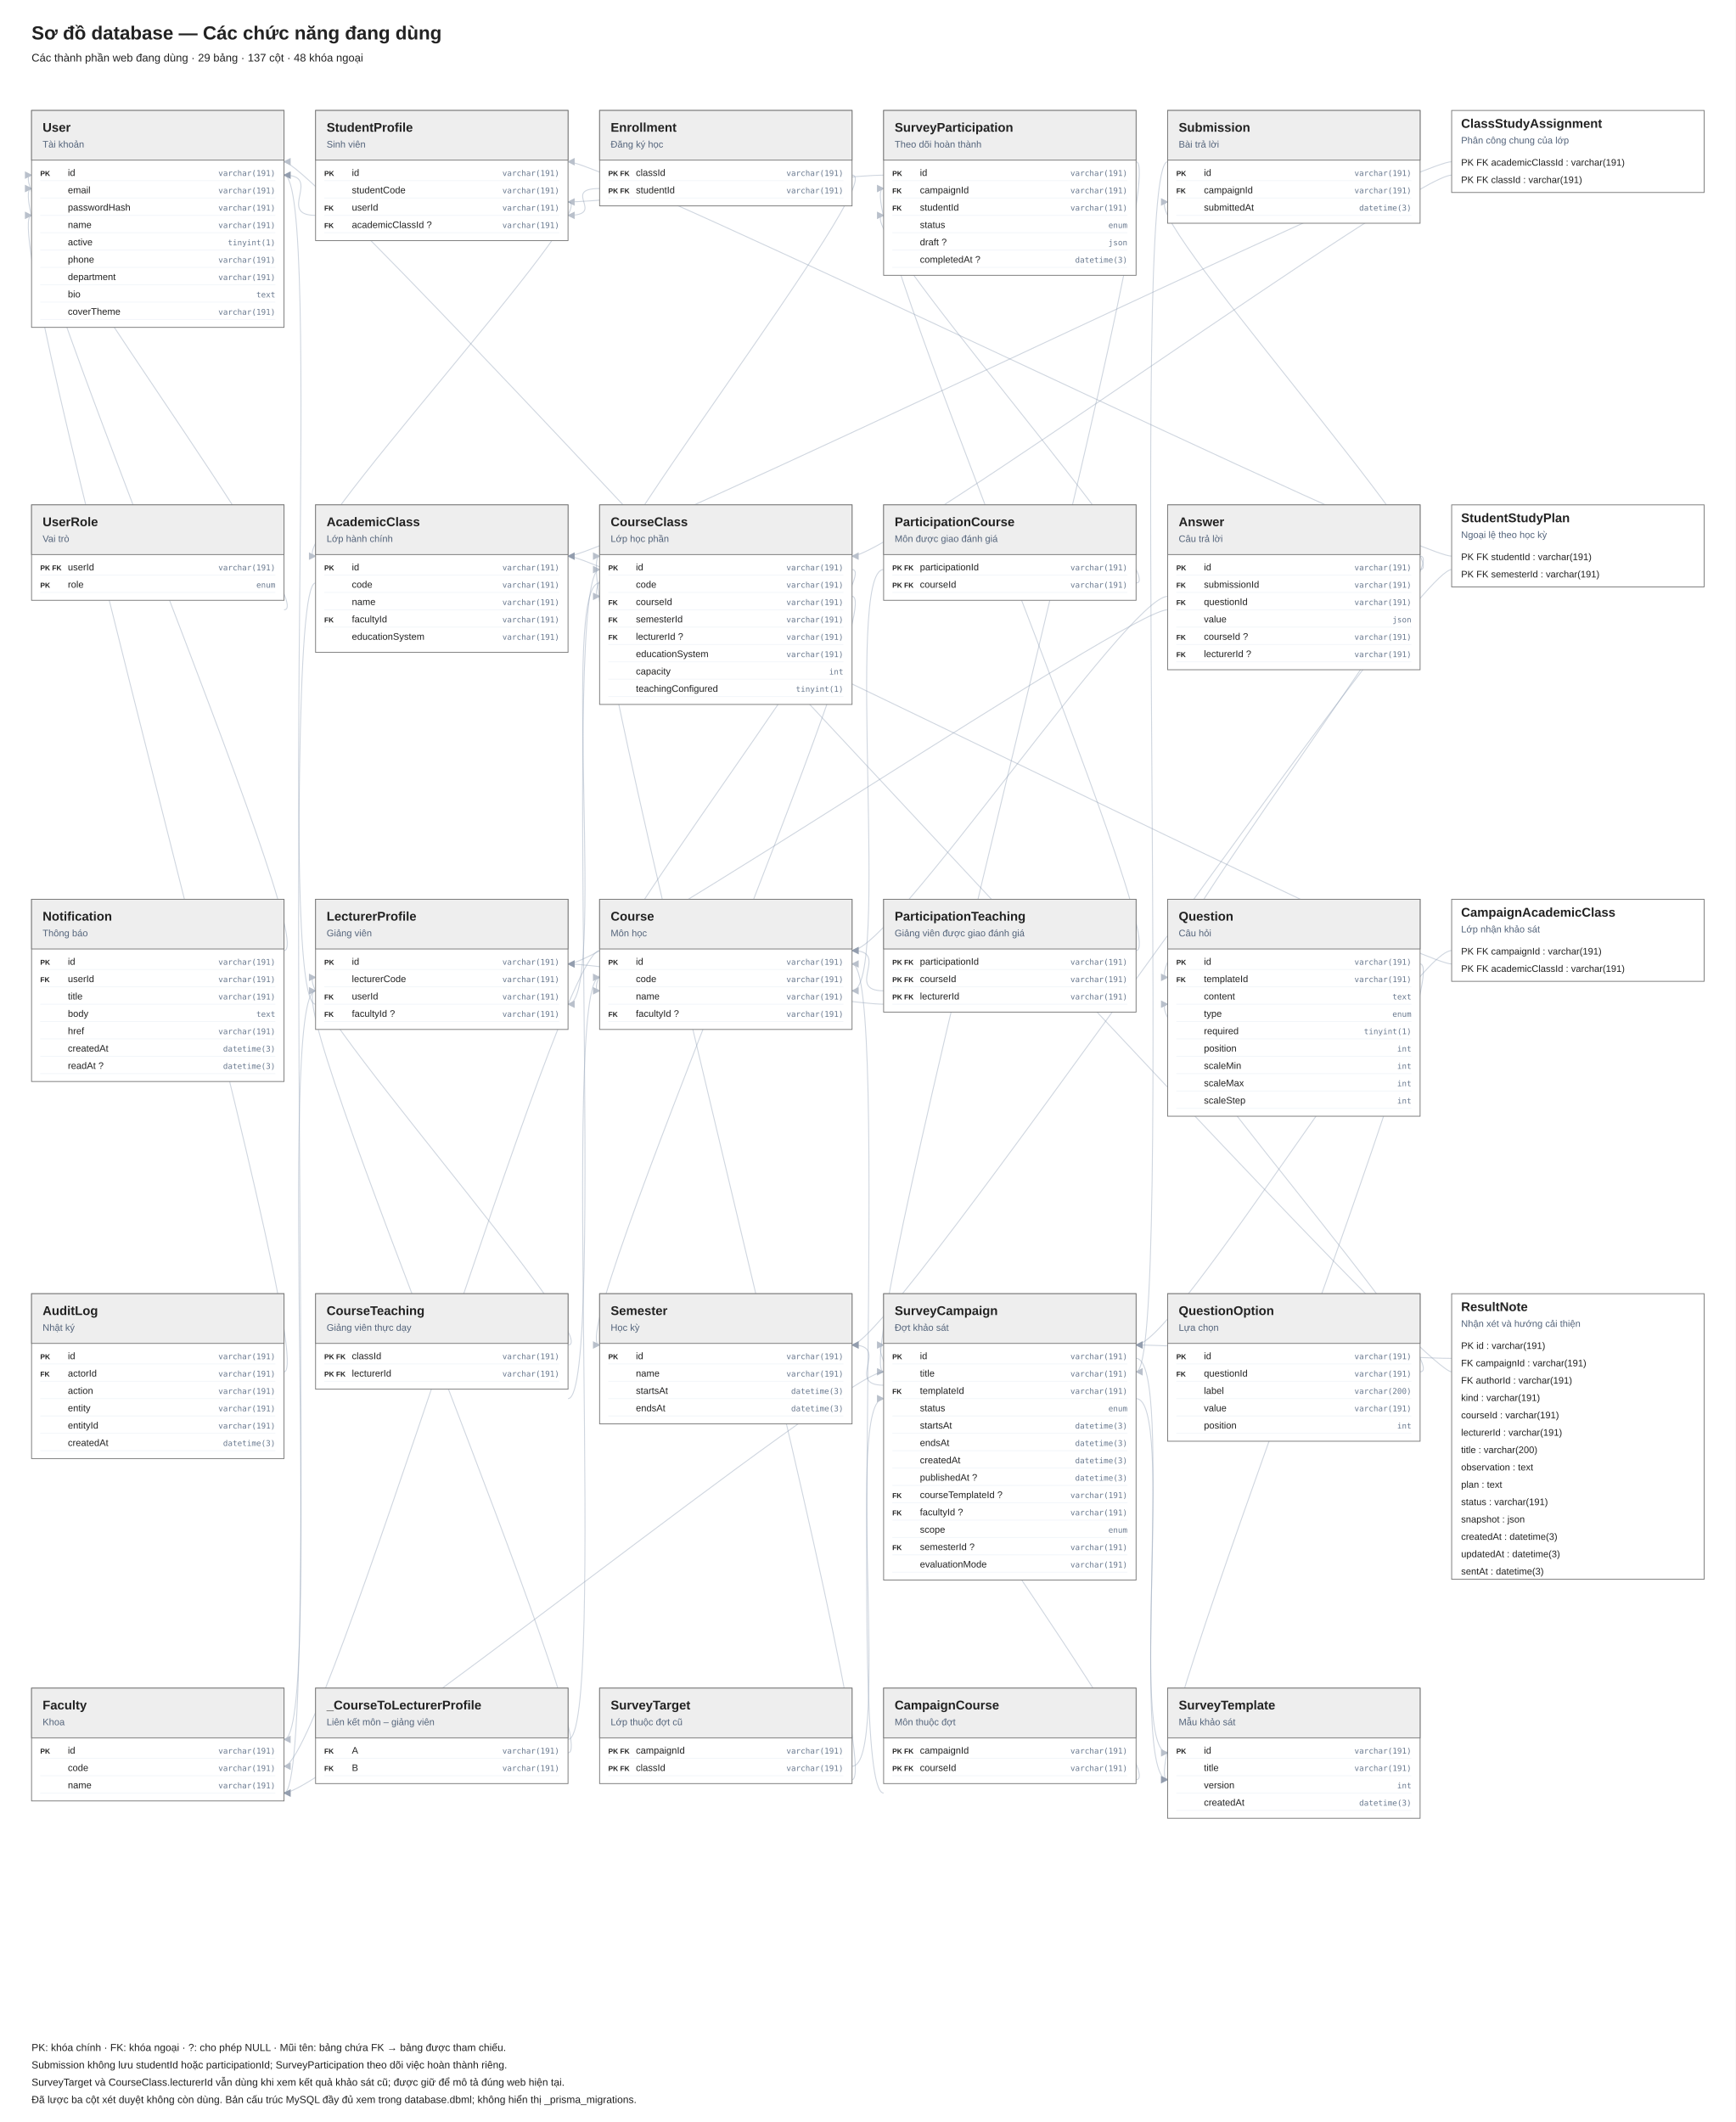
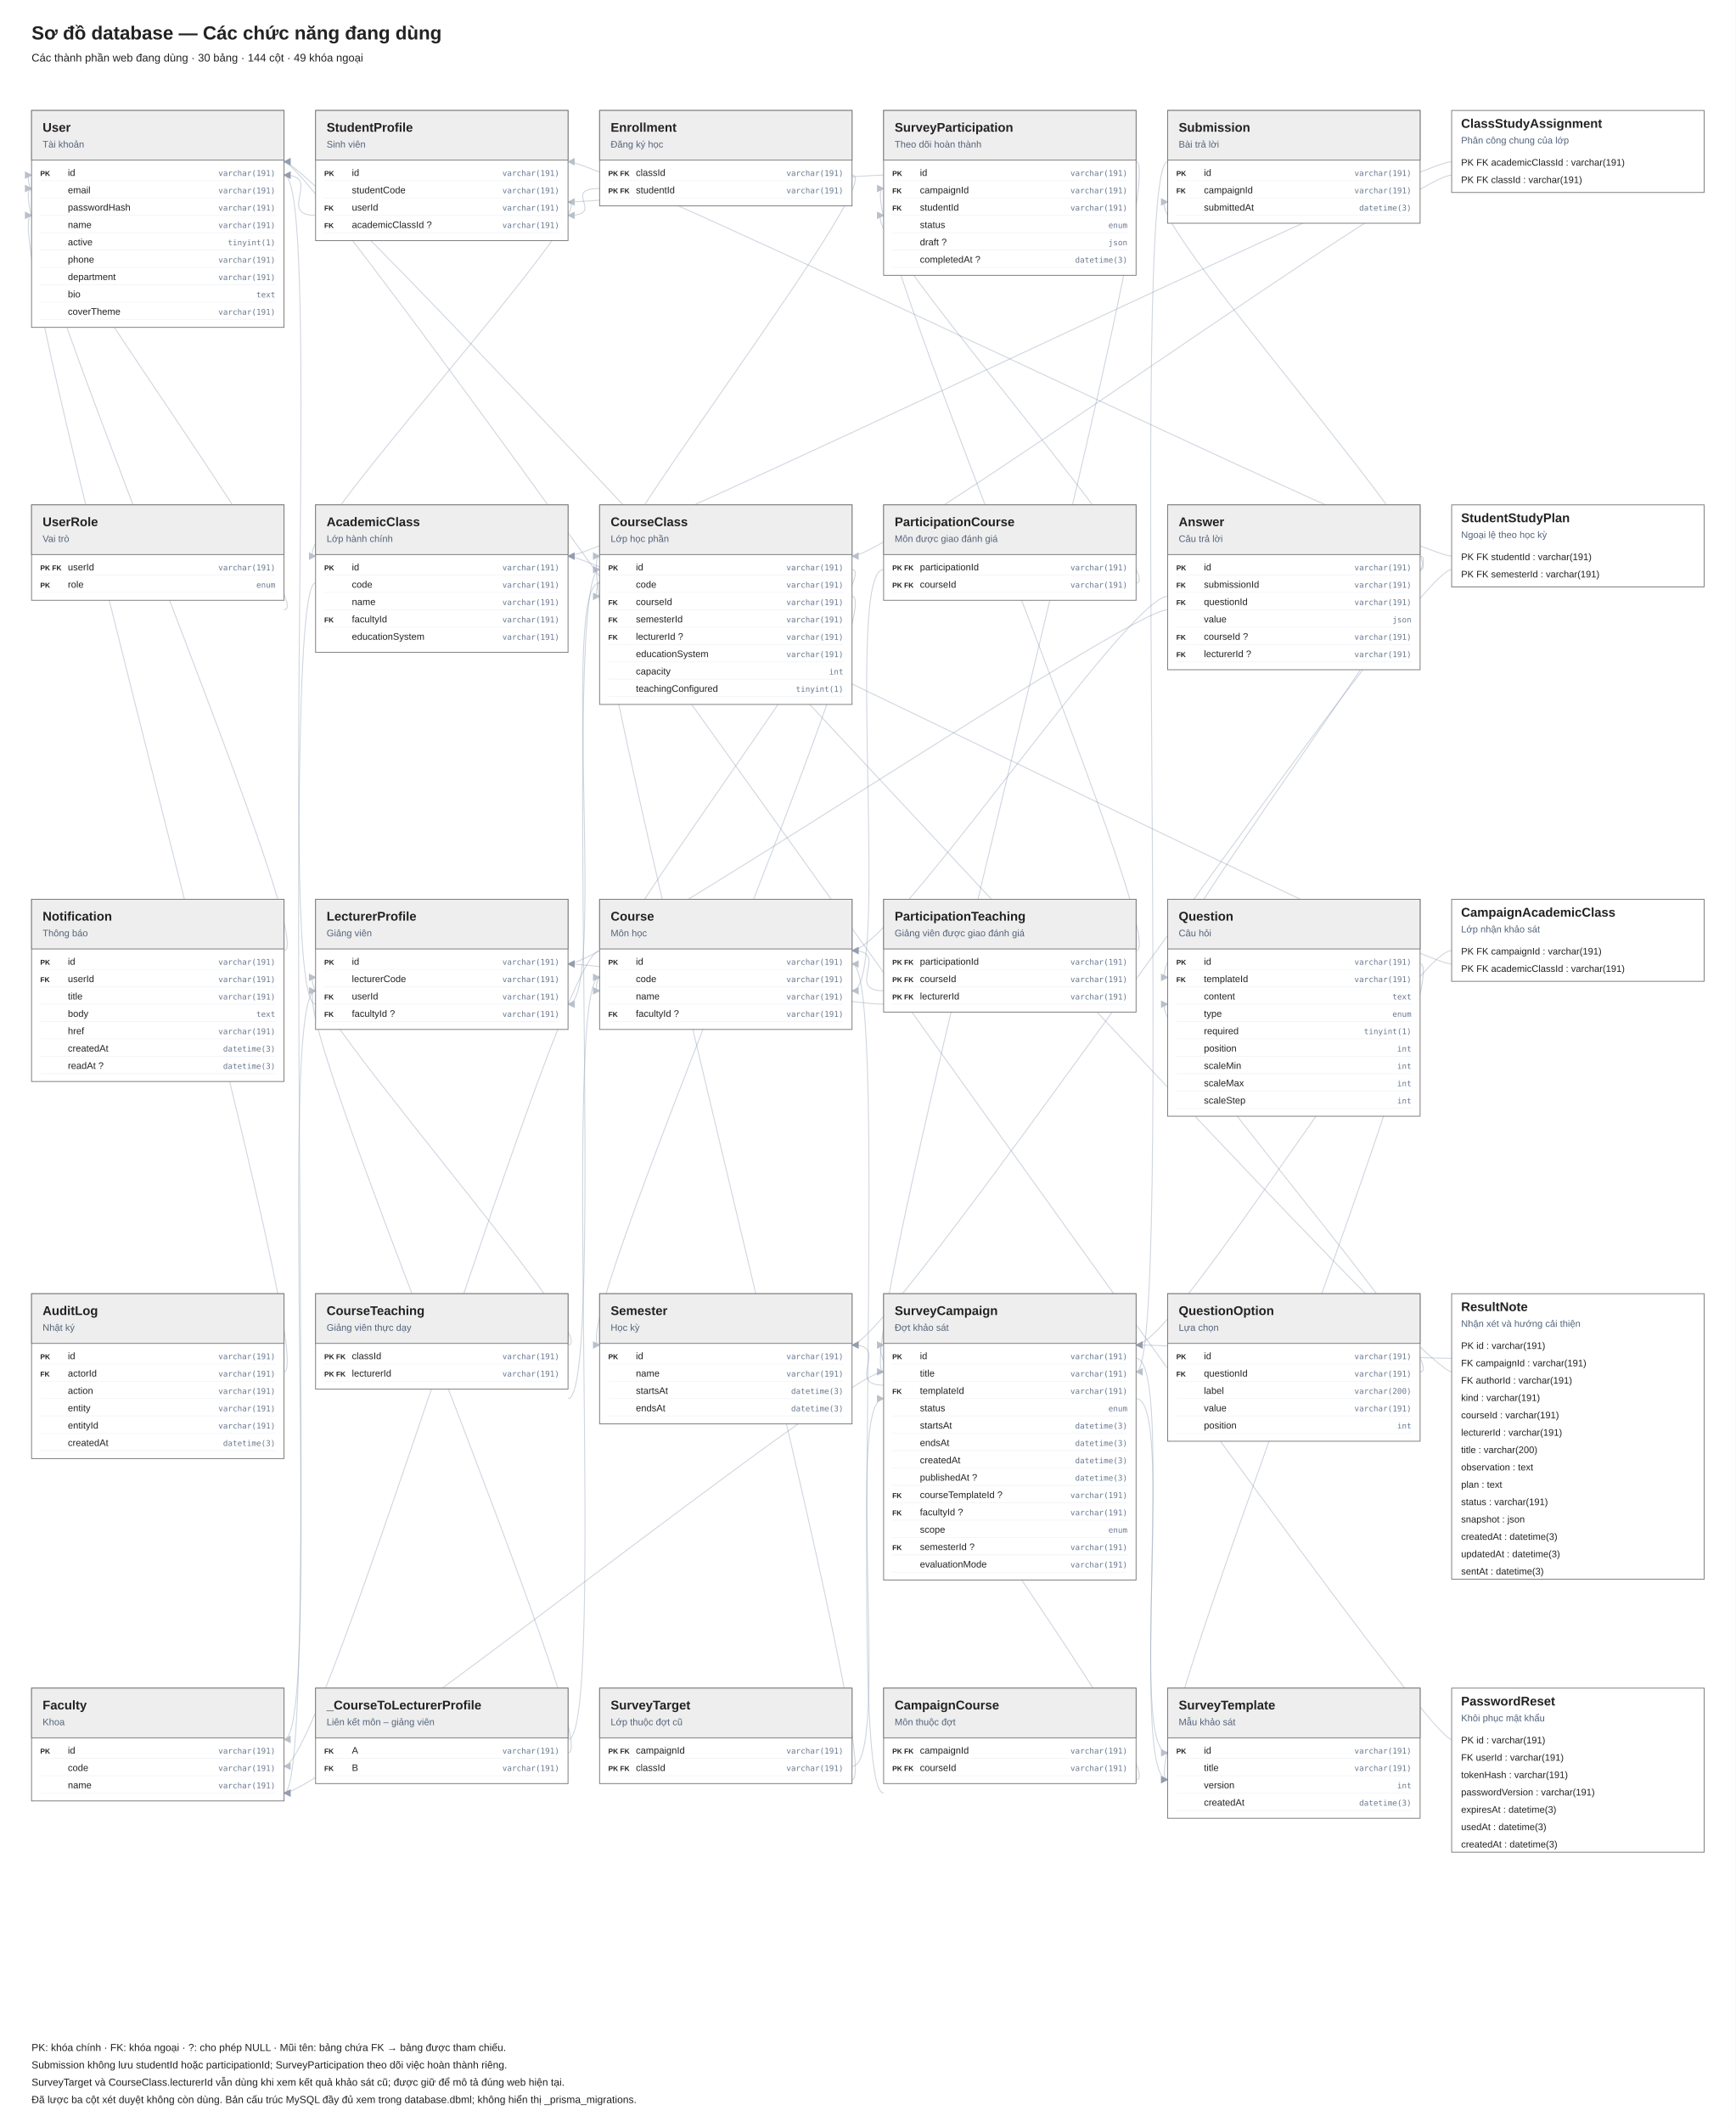
<svg xmlns="http://www.w3.org/2000/svg" width="2200" height="2690" viewBox="0 0 2200 2690">
  <style>text{font-family:Arial,sans-serif;fill:#222}.name{font-size:16px;font-weight:bold}.label{font-size:12px;fill:#53637a}.field{font-size:12px}.key{font-size:9px;font-weight:bold}.type{font-family:Consolas,monospace;font-size:10px;fill:#68788e}</style>
  <defs>
    <marker id="arrow" markerWidth="8" markerHeight="8" refX="7" refY="4" orient="auto">
      <path d="M0 0 L8 4 L0 8 Z" fill="#64748b" />
    </marker>
  </defs>
  <rect width="2200" height="2690" fill="white" />
  <text x="40" y="50" font-size="24" font-weight="bold">Sơ đồ database — Các chức năng đang dùng</text>
-   <text x="40" y="78" font-size="14" fill="#53637a">Các thành phần web đang dùng · 29 bảng · 137 cột · 48 khóa ngoại</text>
+   <text x="40" y="78" font-size="14" fill="#53637a">Các thành phần web đang dùng · 30 bảng · 144 cột · 49 khóa ngoại</text>
  <path class="relation" data-from="_CourseToLecturerProfile" data-to="Course" d="M720,2205 C770,2205 710,1239 760,1239" fill="none" stroke="#94a3b8" stroke-width="1.2" opacity=".45" marker-end="url(#arrow)" />
  <path class="relation" data-from="_CourseToLecturerProfile" data-to="LecturerProfile" d="M720,2222 C770,2222 350,1256 400,1256" fill="none" stroke="#94a3b8" stroke-width="1.2" opacity=".45" marker-end="url(#arrow)" />
  <path class="relation" data-from="AcademicClass" data-to="Faculty" d="M400,739 C350,739 410,2273 360,2273" fill="none" stroke="#94a3b8" stroke-width="1.2" opacity=".45" marker-end="url(#arrow)" />
  <path class="relation" data-from="Answer" data-to="Course" d="M1480,756 C1430,756 1130,1205 1080,1205" fill="none" stroke="#94a3b8" stroke-width="1.2" opacity=".45" marker-end="url(#arrow)" />
  <path class="relation" data-from="Answer" data-to="LecturerProfile" d="M1480,773 C1430,773 770,1222 720,1222" fill="none" stroke="#94a3b8" stroke-width="1.2" opacity=".45" marker-end="url(#arrow)" />
  <path class="relation" data-from="Answer" data-to="Question" d="M1800,705 C1850,705 1430,1239 1480,1239" fill="none" stroke="#94a3b8" stroke-width="1.2" opacity=".45" marker-end="url(#arrow)" />
  <path class="relation" data-from="Answer" data-to="Submission" d="M1800,722 C1850,722 1430,256 1480,256" fill="none" stroke="#94a3b8" stroke-width="1.2" opacity=".45" marker-end="url(#arrow)" />
  <path class="relation" data-from="AuditLog" data-to="User" d="M360,1739 C410,1739 -10,273 40,273" fill="none" stroke="#94a3b8" stroke-width="1.2" opacity=".45" marker-end="url(#arrow)" />
  <path class="relation" data-from="CampaignCourse" data-to="SurveyCampaign" d="M1440,2256 C1490,2256 1070,1705 1120,1705" fill="none" stroke="#94a3b8" stroke-width="1.2" opacity=".45" marker-end="url(#arrow)" />
  <path class="relation" data-from="CampaignCourse" data-to="Course" d="M1120,2273 C1070,2273 1130,1222 1080,1222" fill="none" stroke="#94a3b8" stroke-width="1.2" opacity=".45" marker-end="url(#arrow)" />
  <path class="relation" data-from="Course" data-to="Faculty" d="M760,1205 C710,1205 410,2239 360,2239" fill="none" stroke="#94a3b8" stroke-width="1.2" opacity=".45" marker-end="url(#arrow)" />
  <path class="relation" data-from="CourseClass" data-to="Course" d="M1080,722 C1130,722 710,1256 760,1256" fill="none" stroke="#94a3b8" stroke-width="1.2" opacity=".45" marker-end="url(#arrow)" />
  <path class="relation" data-from="CourseClass" data-to="LecturerProfile" d="M760,739 C710,739 770,1273 720,1273" fill="none" stroke="#94a3b8" stroke-width="1.2" opacity=".45" marker-end="url(#arrow)" />
  <path class="relation" data-from="CourseClass" data-to="Semester" d="M1080,756 C1130,756 710,1705 760,1705" fill="none" stroke="#94a3b8" stroke-width="1.2" opacity=".45" marker-end="url(#arrow)" />
  <path class="relation" data-from="CourseTeaching" data-to="CourseClass" d="M720,1773 C770,1773 710,722 760,722" fill="none" stroke="#94a3b8" stroke-width="1.2" opacity=".45" marker-end="url(#arrow)" />
  <path class="relation" data-from="CourseTeaching" data-to="LecturerProfile" d="M720,1705 C770,1705 350,1239 400,1239" fill="none" stroke="#94a3b8" stroke-width="1.2" opacity=".45" marker-end="url(#arrow)" />
  <path class="relation" data-from="Enrollment" data-to="CourseClass" d="M1080,222 C1130,222 710,756 760,756" fill="none" stroke="#94a3b8" stroke-width="1.2" opacity=".45" marker-end="url(#arrow)" />
  <path class="relation" data-from="Enrollment" data-to="StudentProfile" d="M760,239 C710,239 770,273 720,273" fill="none" stroke="#94a3b8" stroke-width="1.2" opacity=".45" marker-end="url(#arrow)" />
  <path class="relation" data-from="LecturerProfile" data-to="Faculty" d="M400,1256 C350,1256 410,2205 360,2205" fill="none" stroke="#94a3b8" stroke-width="1.2" opacity=".45" marker-end="url(#arrow)" />
  <path class="relation" data-from="LecturerProfile" data-to="User" d="M400,1273 C350,1273 410,222 360,222" fill="none" stroke="#94a3b8" stroke-width="1.2" opacity=".45" marker-end="url(#arrow)" />
  <path class="relation" data-from="Notification" data-to="User" d="M360,1205 C410,1205 -10,239 40,239" fill="none" stroke="#94a3b8" stroke-width="1.2" opacity=".45" marker-end="url(#arrow)" />
  <path class="relation" data-from="ParticipationCourse" data-to="Course" d="M1120,722 C1070,722 1130,1256 1080,1256" fill="none" stroke="#94a3b8" stroke-width="1.2" opacity=".45" marker-end="url(#arrow)" />
  <path class="relation" data-from="ParticipationCourse" data-to="SurveyParticipation" d="M1440,739 C1490,739 1070,273 1120,273" fill="none" stroke="#94a3b8" stroke-width="1.2" opacity=".45" marker-end="url(#arrow)" />
  <path class="relation" data-from="ParticipationTeaching" data-to="Course" d="M1120,1256 C1070,1256 1130,1205 1080,1205" fill="none" stroke="#94a3b8" stroke-width="1.2" opacity=".45" marker-end="url(#arrow)" />
  <path class="relation" data-from="ParticipationTeaching" data-to="LecturerProfile" d="M1120,1273 C1070,1273 770,1222 720,1222" fill="none" stroke="#94a3b8" stroke-width="1.2" opacity=".45" marker-end="url(#arrow)" />
  <path class="relation" data-from="ParticipationTeaching" data-to="SurveyParticipation" d="M1440,1205 C1490,1205 1070,239 1120,239" fill="none" stroke="#94a3b8" stroke-width="1.2" opacity=".45" marker-end="url(#arrow)" />
  <path class="relation" data-from="Question" data-to="SurveyTemplate" d="M1800,1222 C1850,1222 1430,2256 1480,2256" fill="none" stroke="#94a3b8" stroke-width="1.2" opacity=".45" marker-end="url(#arrow)" />
  <path class="relation" data-from="QuestionOption" data-to="Question" d="M1800,1739 C1850,1739 1430,1273 1480,1273" fill="none" stroke="#94a3b8" stroke-width="1.2" opacity=".45" marker-end="url(#arrow)" />
  <path class="relation" data-from="StudentProfile" data-to="AcademicClass" d="M720,256 C770,256 350,705 400,705" fill="none" stroke="#94a3b8" stroke-width="1.2" opacity=".45" marker-end="url(#arrow)" />
  <path class="relation" data-from="StudentProfile" data-to="User" d="M400,273 C350,273 410,222 360,222" fill="none" stroke="#94a3b8" stroke-width="1.2" opacity=".45" marker-end="url(#arrow)" />
  <path class="relation" data-from="Submission" data-to="SurveyCampaign" d="M1480,205 C1430,205 1490,1739 1440,1739" fill="none" stroke="#94a3b8" stroke-width="1.2" opacity=".45" marker-end="url(#arrow)" />
  <path class="relation" data-from="SurveyCampaign" data-to="SurveyTemplate" d="M1440,1722 C1490,1722 1430,2256 1480,2256" fill="none" stroke="#94a3b8" stroke-width="1.2" opacity=".45" marker-end="url(#arrow)" />
  <path class="relation" data-from="SurveyCampaign" data-to="Faculty" d="M1120,1739 C1070,1739 410,2273 360,2273" fill="none" stroke="#94a3b8" stroke-width="1.2" opacity=".45" marker-end="url(#arrow)" />
  <path class="relation" data-from="SurveyCampaign" data-to="Semester" d="M1120,1756 C1070,1756 1130,1705 1080,1705" fill="none" stroke="#94a3b8" stroke-width="1.2" opacity=".45" marker-end="url(#arrow)" />
  <path class="relation" data-from="SurveyCampaign" data-to="SurveyTemplate" d="M1440,1773 C1490,1773 1430,2222 1480,2222" fill="none" stroke="#94a3b8" stroke-width="1.2" opacity=".45" marker-end="url(#arrow)" />
  <path class="relation" data-from="SurveyParticipation" data-to="SurveyCampaign" d="M1440,205 C1490,205 1070,1739 1120,1739" fill="none" stroke="#94a3b8" stroke-width="1.2" opacity=".45" marker-end="url(#arrow)" />
  <path class="relation" data-from="SurveyParticipation" data-to="StudentProfile" d="M1120,222 C1070,222 770,256 720,256" fill="none" stroke="#94a3b8" stroke-width="1.2" opacity=".45" marker-end="url(#arrow)" />
  <path class="relation" data-from="SurveyTarget" data-to="SurveyCampaign" d="M1080,2239 C1130,2239 1070,1773 1120,1773" fill="none" stroke="#94a3b8" stroke-width="1.2" opacity=".45" marker-end="url(#arrow)" />
  <path class="relation" data-from="SurveyTarget" data-to="CourseClass" d="M1080,2256 C1130,2256 710,705 760,705" fill="none" stroke="#94a3b8" stroke-width="1.2" opacity=".45" marker-end="url(#arrow)" />
  <path class="relation" data-from="UserRole" data-to="User" d="M360,773 C410,773 -10,222 40,222" fill="none" stroke="#94a3b8" stroke-width="1.2" opacity=".45" marker-end="url(#arrow)" />
  <path class="relation" data-from="ClassStudyAssignment" data-to="AcademicClass" d="M1840,205 C1790,205 770,705 720,705" fill="none" stroke="#94a3b8" stroke-width="1.2" opacity=".45" marker-end="url(#arrow)" />
  <path class="relation" data-from="ClassStudyAssignment" data-to="CourseClass" d="M1840,222 C1790,222 1130,705 1080,705" fill="none" stroke="#94a3b8" stroke-width="1.2" opacity=".45" marker-end="url(#arrow)" />
  <path class="relation" data-from="StudentStudyPlan" data-to="StudentProfile" d="M1840,705 C1790,705 770,205 720,205" fill="none" stroke="#94a3b8" stroke-width="1.2" opacity=".45" marker-end="url(#arrow)" />
  <path class="relation" data-from="StudentStudyPlan" data-to="Semester" d="M1840,722 C1790,722 1130,1705 1080,1705" fill="none" stroke="#94a3b8" stroke-width="1.2" opacity=".45" marker-end="url(#arrow)" />
  <path class="relation" data-from="CampaignAcademicClass" data-to="SurveyCampaign" d="M1840,1205 C1790,1205 1490,1705 1440,1705" fill="none" stroke="#94a3b8" stroke-width="1.2" opacity=".45" marker-end="url(#arrow)" />
  <path class="relation" data-from="CampaignAcademicClass" data-to="AcademicClass" d="M1840,1222 C1790,1222 770,705 720,705" fill="none" stroke="#94a3b8" stroke-width="1.2" opacity=".45" marker-end="url(#arrow)" />
  <path class="relation" data-from="ResultNote" data-to="SurveyCampaign" d="M1840,1722 C1790,1722 1490,1705 1440,1705" fill="none" stroke="#94a3b8" stroke-width="1.2" opacity=".45" marker-end="url(#arrow)" />
  <path class="relation" data-from="ResultNote" data-to="User" d="M1840,1739 C1790,1739 410,205 360,205" fill="none" stroke="#94a3b8" stroke-width="1.2" opacity=".45" marker-end="url(#arrow)" />
+   <path class="relation" data-from="PasswordReset" data-to="User" d="M1840,2205 C1790,2205 410,205 360,205" fill="none" stroke="#94a3b8" stroke-width="1.2" opacity=".45" marker-end="url(#arrow)" />
  <g id="Faculty">
    <rect x="40" y="2140" width="320" height="143" fill="white" stroke="#777" />
    <rect x="40" y="2140" width="320" height="63" fill="#eee" stroke="#777" />
    <text class="name" x="54" y="2167">Faculty</text>
    <text class="label" x="54" y="2187">Khoa</text>
    <text class="key" x="51" y="2223">PK </text>
    <text class="field" x="86" y="2223">id</text>
    <text class="type" x="349" y="2223" text-anchor="end">varchar(191)</text>
    <path d="M51 2229 H349" stroke="#f1f5f9" />
    <text class="key" x="51" y="2245" />
    <text class="field" x="86" y="2245">code</text>
    <text class="type" x="349" y="2245" text-anchor="end">varchar(191)</text>
    <path d="M51 2251 H349" stroke="#f1f5f9" />
    <text class="key" x="51" y="2267" />
    <text class="field" x="86" y="2267">name</text>
    <text class="type" x="349" y="2267" text-anchor="end">varchar(191)</text>
    <path d="M51 2273 H349" stroke="#f1f5f9" />
  </g>
  <g id="AcademicClass">
    <rect x="400" y="640" width="320" height="187" fill="white" stroke="#777" />
    <rect x="400" y="640" width="320" height="63" fill="#eee" stroke="#777" />
    <text class="name" x="414" y="667">AcademicClass</text>
    <text class="label" x="414" y="687">Lớp hành chính</text>
    <text class="key" x="411" y="723">PK </text>
    <text class="field" x="446" y="723">id</text>
    <text class="type" x="709" y="723" text-anchor="end">varchar(191)</text>
    <path d="M411 729 H709" stroke="#f1f5f9" />
    <text class="key" x="411" y="745" />
    <text class="field" x="446" y="745">code</text>
    <text class="type" x="709" y="745" text-anchor="end">varchar(191)</text>
    <path d="M411 751 H709" stroke="#f1f5f9" />
    <text class="key" x="411" y="767" />
    <text class="field" x="446" y="767">name</text>
    <text class="type" x="709" y="767" text-anchor="end">varchar(191)</text>
    <path d="M411 773 H709" stroke="#f1f5f9" />
    <text class="key" x="411" y="789">FK</text>
    <text class="field" x="446" y="789">facultyId</text>
    <text class="type" x="709" y="789" text-anchor="end">varchar(191)</text>
    <path d="M411 795 H709" stroke="#f1f5f9" />
    <text class="field" x="446" y="811">educationSystem</text>
    <text class="type" x="709" y="811" text-anchor="end">varchar(191)</text>
  </g>
  <g id="User">
    <rect x="40" y="140" width="320" height="275" fill="white" stroke="#777" />
    <rect x="40" y="140" width="320" height="63" fill="#eee" stroke="#777" />
    <text class="name" x="54" y="167">User</text>
    <text class="label" x="54" y="187">Tài khoản</text>
    <text class="key" x="51" y="223">PK </text>
    <text class="field" x="86" y="223">id</text>
    <text class="type" x="349" y="223" text-anchor="end">varchar(191)</text>
    <path d="M51 229 H349" stroke="#f1f5f9" />
    <text class="key" x="51" y="245" />
    <text class="field" x="86" y="245">email</text>
    <text class="type" x="349" y="245" text-anchor="end">varchar(191)</text>
    <path d="M51 251 H349" stroke="#f1f5f9" />
    <text class="key" x="51" y="267" />
    <text class="field" x="86" y="267">passwordHash</text>
    <text class="type" x="349" y="267" text-anchor="end">varchar(191)</text>
    <path d="M51 273 H349" stroke="#f1f5f9" />
    <text class="key" x="51" y="289" />
    <text class="field" x="86" y="289">name</text>
    <text class="type" x="349" y="289" text-anchor="end">varchar(191)</text>
    <path d="M51 295 H349" stroke="#f1f5f9" />
    <text class="key" x="51" y="311" />
    <text class="field" x="86" y="311">active</text>
    <text class="type" x="349" y="311" text-anchor="end">tinyint(1)</text>
    <path d="M51 317 H349" stroke="#f1f5f9" />
    <text class="key" x="51" y="333" />
    <text class="field" x="86" y="333">phone</text>
    <text class="type" x="349" y="333" text-anchor="end">varchar(191)</text>
    <path d="M51 339 H349" stroke="#f1f5f9" />
    <text class="key" x="51" y="355" />
    <text class="field" x="86" y="355">department</text>
    <text class="type" x="349" y="355" text-anchor="end">varchar(191)</text>
    <path d="M51 361 H349" stroke="#f1f5f9" />
    <text class="key" x="51" y="377" />
    <text class="field" x="86" y="377">bio</text>
    <text class="type" x="349" y="377" text-anchor="end">text</text>
    <path d="M51 383 H349" stroke="#f1f5f9" />
    <text class="key" x="51" y="399" />
    <text class="field" x="86" y="399">coverTheme</text>
    <text class="type" x="349" y="399" text-anchor="end">varchar(191)</text>
    <path d="M51 405 H349" stroke="#f1f5f9" />
  </g>
  <g id="UserRole">
    <rect x="40" y="640" width="320" height="121" fill="white" stroke="#777" />
    <rect x="40" y="640" width="320" height="63" fill="#eee" stroke="#777" />
    <text class="name" x="54" y="667">UserRole</text>
    <text class="label" x="54" y="687">Vai trò</text>
    <text class="key" x="51" y="723">PK FK</text>
    <text class="field" x="86" y="723">userId</text>
    <text class="type" x="349" y="723" text-anchor="end">varchar(191)</text>
    <path d="M51 729 H349" stroke="#f1f5f9" />
    <text class="key" x="51" y="745">PK </text>
    <text class="field" x="86" y="745">role</text>
    <text class="type" x="349" y="745" text-anchor="end">enum</text>
    <path d="M51 751 H349" stroke="#f1f5f9" />
  </g>
  <g id="StudentProfile">
    <rect x="400" y="140" width="320" height="165" fill="white" stroke="#777" />
    <rect x="400" y="140" width="320" height="63" fill="#eee" stroke="#777" />
    <text class="name" x="414" y="167">StudentProfile</text>
    <text class="label" x="414" y="187">Sinh viên</text>
    <text class="key" x="411" y="223">PK </text>
    <text class="field" x="446" y="223">id</text>
    <text class="type" x="709" y="223" text-anchor="end">varchar(191)</text>
    <path d="M411 229 H709" stroke="#f1f5f9" />
    <text class="key" x="411" y="245" />
    <text class="field" x="446" y="245">studentCode</text>
    <text class="type" x="709" y="245" text-anchor="end">varchar(191)</text>
    <path d="M411 251 H709" stroke="#f1f5f9" />
    <text class="key" x="411" y="267">FK</text>
    <text class="field" x="446" y="267">userId</text>
    <text class="type" x="709" y="267" text-anchor="end">varchar(191)</text>
    <path d="M411 273 H709" stroke="#f1f5f9" />
    <text class="key" x="411" y="289">FK</text>
    <text class="field" x="446" y="289">academicClassId ?</text>
    <text class="type" x="709" y="289" text-anchor="end">varchar(191)</text>
    <path d="M411 295 H709" stroke="#f1f5f9" />
  </g>
  <g id="LecturerProfile">
    <rect x="400" y="1140" width="320" height="165" fill="white" stroke="#777" />
    <rect x="400" y="1140" width="320" height="63" fill="#eee" stroke="#777" />
    <text class="name" x="414" y="1167">LecturerProfile</text>
    <text class="label" x="414" y="1187">Giảng viên</text>
    <text class="key" x="411" y="1223">PK </text>
    <text class="field" x="446" y="1223">id</text>
    <text class="type" x="709" y="1223" text-anchor="end">varchar(191)</text>
    <path d="M411 1229 H709" stroke="#f1f5f9" />
    <text class="key" x="411" y="1245" />
    <text class="field" x="446" y="1245">lecturerCode</text>
    <text class="type" x="709" y="1245" text-anchor="end">varchar(191)</text>
    <path d="M411 1251 H709" stroke="#f1f5f9" />
    <text class="key" x="411" y="1267">FK</text>
    <text class="field" x="446" y="1267">userId</text>
    <text class="type" x="709" y="1267" text-anchor="end">varchar(191)</text>
    <path d="M411 1273 H709" stroke="#f1f5f9" />
    <text class="key" x="411" y="1289">FK</text>
    <text class="field" x="446" y="1289">facultyId ?</text>
    <text class="type" x="709" y="1289" text-anchor="end">varchar(191)</text>
    <path d="M411 1295 H709" stroke="#f1f5f9" />
  </g>
  <g id="Semester">
    <rect x="760" y="1640" width="320" height="165" fill="white" stroke="#777" />
    <rect x="760" y="1640" width="320" height="63" fill="#eee" stroke="#777" />
    <text class="name" x="774" y="1667">Semester</text>
    <text class="label" x="774" y="1687">Học kỳ</text>
    <text class="key" x="771" y="1723">PK </text>
    <text class="field" x="806" y="1723">id</text>
    <text class="type" x="1069" y="1723" text-anchor="end">varchar(191)</text>
    <path d="M771 1729 H1069" stroke="#f1f5f9" />
    <text class="key" x="771" y="1745" />
    <text class="field" x="806" y="1745">name</text>
    <text class="type" x="1069" y="1745" text-anchor="end">varchar(191)</text>
    <path d="M771 1751 H1069" stroke="#f1f5f9" />
    <text class="key" x="771" y="1767" />
    <text class="field" x="806" y="1767">startsAt</text>
    <text class="type" x="1069" y="1767" text-anchor="end">datetime(3)</text>
    <path d="M771 1773 H1069" stroke="#f1f5f9" />
    <text class="key" x="771" y="1789" />
    <text class="field" x="806" y="1789">endsAt</text>
    <text class="type" x="1069" y="1789" text-anchor="end">datetime(3)</text>
    <path d="M771 1795 H1069" stroke="#f1f5f9" />
  </g>
  <g id="Course">
    <rect x="760" y="1140" width="320" height="165" fill="white" stroke="#777" />
    <rect x="760" y="1140" width="320" height="63" fill="#eee" stroke="#777" />
    <text class="name" x="774" y="1167">Course</text>
    <text class="label" x="774" y="1187">Môn học</text>
    <text class="key" x="771" y="1223">PK </text>
    <text class="field" x="806" y="1223">id</text>
    <text class="type" x="1069" y="1223" text-anchor="end">varchar(191)</text>
    <path d="M771 1229 H1069" stroke="#f1f5f9" />
    <text class="key" x="771" y="1245" />
    <text class="field" x="806" y="1245">code</text>
    <text class="type" x="1069" y="1245" text-anchor="end">varchar(191)</text>
    <path d="M771 1251 H1069" stroke="#f1f5f9" />
    <text class="key" x="771" y="1267" />
    <text class="field" x="806" y="1267">name</text>
    <text class="type" x="1069" y="1267" text-anchor="end">varchar(191)</text>
    <path d="M771 1273 H1069" stroke="#f1f5f9" />
    <text class="key" x="771" y="1289">FK</text>
    <text class="field" x="806" y="1289">facultyId ?</text>
    <text class="type" x="1069" y="1289" text-anchor="end">varchar(191)</text>
    <path d="M771 1295 H1069" stroke="#f1f5f9" />
  </g>
  <g id="CourseClass">
    <rect x="760" y="640" width="320" height="253" fill="white" stroke="#777" />
    <rect x="760" y="640" width="320" height="63" fill="#eee" stroke="#777" />
    <text class="name" x="774" y="667">CourseClass</text>
    <text class="label" x="774" y="687">Lớp học phần</text>
    <text class="key" x="771" y="723">PK </text>
    <text class="field" x="806" y="723">id</text>
    <text class="type" x="1069" y="723" text-anchor="end">varchar(191)</text>
    <path d="M771 729 H1069" stroke="#f1f5f9" />
    <text class="key" x="771" y="745" />
    <text class="field" x="806" y="745">code</text>
    <text class="type" x="1069" y="745" text-anchor="end">varchar(191)</text>
    <path d="M771 751 H1069" stroke="#f1f5f9" />
    <text class="key" x="771" y="767">FK</text>
    <text class="field" x="806" y="767">courseId</text>
    <text class="type" x="1069" y="767" text-anchor="end">varchar(191)</text>
    <path d="M771 773 H1069" stroke="#f1f5f9" />
    <text class="key" x="771" y="789">FK</text>
    <text class="field" x="806" y="789">semesterId</text>
    <text class="type" x="1069" y="789" text-anchor="end">varchar(191)</text>
    <path d="M771 795 H1069" stroke="#f1f5f9" />
    <text class="key" x="771" y="811">FK</text>
    <text class="field" x="806" y="811">lecturerId ?</text>
    <text class="type" x="1069" y="811" text-anchor="end">varchar(191)</text>
    <path d="M771 817 H1069" stroke="#f1f5f9" />
    <text class="key" x="771" y="833" />
    <text class="field" x="806" y="833">educationSystem</text>
    <text class="type" x="1069" y="833" text-anchor="end">varchar(191)</text>
    <path d="M771 839 H1069" stroke="#f1f5f9" />
    <text class="key" x="771" y="855" />
    <text class="field" x="806" y="855">capacity</text>
    <text class="type" x="1069" y="855" text-anchor="end">int</text>
    <path d="M771 861 H1069" stroke="#f1f5f9" />
    <text class="key" x="771" y="877" />
    <text class="field" x="806" y="877">teachingConfigured</text>
    <text class="type" x="1069" y="877" text-anchor="end">tinyint(1)</text>
    <path d="M771 883 H1069" stroke="#f1f5f9" />
  </g>
  <g id="Enrollment">
    <rect x="760" y="140" width="320" height="121" fill="white" stroke="#777" />
    <rect x="760" y="140" width="320" height="63" fill="#eee" stroke="#777" />
    <text class="name" x="774" y="167">Enrollment</text>
    <text class="label" x="774" y="187">Đăng ký học</text>
    <text class="key" x="771" y="223">PK FK</text>
    <text class="field" x="806" y="223">classId</text>
    <text class="type" x="1069" y="223" text-anchor="end">varchar(191)</text>
    <path d="M771 229 H1069" stroke="#f1f5f9" />
    <text class="key" x="771" y="245">PK FK</text>
    <text class="field" x="806" y="245">studentId</text>
    <text class="type" x="1069" y="245" text-anchor="end">varchar(191)</text>
    <path d="M771 251 H1069" stroke="#f1f5f9" />
  </g>
  <g id="SurveyTemplate">
    <rect x="1480" y="2140" width="320" height="165" fill="white" stroke="#777" />
    <rect x="1480" y="2140" width="320" height="63" fill="#eee" stroke="#777" />
    <text class="name" x="1494" y="2167">SurveyTemplate</text>
    <text class="label" x="1494" y="2187">Mẫu khảo sát</text>
    <text class="key" x="1491" y="2223">PK </text>
    <text class="field" x="1526" y="2223">id</text>
    <text class="type" x="1789" y="2223" text-anchor="end">varchar(191)</text>
    <path d="M1491 2229 H1789" stroke="#f1f5f9" />
    <text class="key" x="1491" y="2245" />
    <text class="field" x="1526" y="2245">title</text>
    <text class="type" x="1789" y="2245" text-anchor="end">varchar(191)</text>
    <path d="M1491 2251 H1789" stroke="#f1f5f9" />
    <text class="key" x="1491" y="2267" />
    <text class="field" x="1526" y="2267">version</text>
    <text class="type" x="1789" y="2267" text-anchor="end">int</text>
    <path d="M1491 2273 H1789" stroke="#f1f5f9" />
    <text class="key" x="1491" y="2289" />
    <text class="field" x="1526" y="2289">createdAt</text>
    <text class="type" x="1789" y="2289" text-anchor="end">datetime(3)</text>
    <path d="M1491 2295 H1789" stroke="#f1f5f9" />
  </g>
  <g id="Question">
    <rect x="1480" y="1140" width="320" height="275" fill="white" stroke="#777" />
    <rect x="1480" y="1140" width="320" height="63" fill="#eee" stroke="#777" />
    <text class="name" x="1494" y="1167">Question</text>
    <text class="label" x="1494" y="1187">Câu hỏi</text>
    <text class="key" x="1491" y="1223">PK </text>
    <text class="field" x="1526" y="1223">id</text>
    <text class="type" x="1789" y="1223" text-anchor="end">varchar(191)</text>
    <path d="M1491 1229 H1789" stroke="#f1f5f9" />
    <text class="key" x="1491" y="1245">FK</text>
    <text class="field" x="1526" y="1245">templateId</text>
    <text class="type" x="1789" y="1245" text-anchor="end">varchar(191)</text>
    <path d="M1491 1251 H1789" stroke="#f1f5f9" />
    <text class="key" x="1491" y="1267" />
    <text class="field" x="1526" y="1267">content</text>
    <text class="type" x="1789" y="1267" text-anchor="end">text</text>
    <path d="M1491 1273 H1789" stroke="#f1f5f9" />
    <text class="key" x="1491" y="1289" />
    <text class="field" x="1526" y="1289">type</text>
    <text class="type" x="1789" y="1289" text-anchor="end">enum</text>
    <path d="M1491 1295 H1789" stroke="#f1f5f9" />
    <text class="key" x="1491" y="1311" />
    <text class="field" x="1526" y="1311">required</text>
    <text class="type" x="1789" y="1311" text-anchor="end">tinyint(1)</text>
    <path d="M1491 1317 H1789" stroke="#f1f5f9" />
    <text class="key" x="1491" y="1333" />
    <text class="field" x="1526" y="1333">position</text>
    <text class="type" x="1789" y="1333" text-anchor="end">int</text>
    <path d="M1491 1339 H1789" stroke="#f1f5f9" />
    <text class="key" x="1491" y="1355" />
    <text class="field" x="1526" y="1355">scaleMin</text>
    <text class="type" x="1789" y="1355" text-anchor="end">int</text>
    <path d="M1491 1361 H1789" stroke="#f1f5f9" />
    <text class="key" x="1491" y="1377" />
    <text class="field" x="1526" y="1377">scaleMax</text>
    <text class="type" x="1789" y="1377" text-anchor="end">int</text>
    <path d="M1491 1383 H1789" stroke="#f1f5f9" />
    <text class="key" x="1491" y="1399" />
    <text class="field" x="1526" y="1399">scaleStep</text>
    <text class="type" x="1789" y="1399" text-anchor="end">int</text>
    <path d="M1491 1405 H1789" stroke="#f1f5f9" />
  </g>
  <g id="QuestionOption">
    <rect x="1480" y="1640" width="320" height="187" fill="white" stroke="#777" />
    <rect x="1480" y="1640" width="320" height="63" fill="#eee" stroke="#777" />
    <text class="name" x="1494" y="1667">QuestionOption</text>
    <text class="label" x="1494" y="1687">Lựa chọn</text>
    <text class="key" x="1491" y="1723">PK </text>
    <text class="field" x="1526" y="1723">id</text>
    <text class="type" x="1789" y="1723" text-anchor="end">varchar(191)</text>
    <path d="M1491 1729 H1789" stroke="#f1f5f9" />
    <text class="key" x="1491" y="1745">FK</text>
    <text class="field" x="1526" y="1745">questionId</text>
    <text class="type" x="1789" y="1745" text-anchor="end">varchar(191)</text>
    <path d="M1491 1751 H1789" stroke="#f1f5f9" />
    <text class="key" x="1491" y="1767" />
    <text class="field" x="1526" y="1767">label</text>
    <text class="type" x="1789" y="1767" text-anchor="end">varchar(200)</text>
    <path d="M1491 1773 H1789" stroke="#f1f5f9" />
    <text class="key" x="1491" y="1789" />
    <text class="field" x="1526" y="1789">value</text>
    <text class="type" x="1789" y="1789" text-anchor="end">varchar(191)</text>
    <path d="M1491 1795 H1789" stroke="#f1f5f9" />
    <text class="key" x="1491" y="1811" />
    <text class="field" x="1526" y="1811">position</text>
    <text class="type" x="1789" y="1811" text-anchor="end">int</text>
    <path d="M1491 1817 H1789" stroke="#f1f5f9" />
  </g>
  <g id="SurveyCampaign">
    <rect x="1120" y="1640" width="320" height="363" fill="white" stroke="#777" />
    <rect x="1120" y="1640" width="320" height="63" fill="#eee" stroke="#777" />
    <text class="name" x="1134" y="1667">SurveyCampaign</text>
    <text class="label" x="1134" y="1687">Đợt khảo sát</text>
    <text class="key" x="1131" y="1723">PK </text>
    <text class="field" x="1166" y="1723">id</text>
    <text class="type" x="1429" y="1723" text-anchor="end">varchar(191)</text>
    <path d="M1131 1729 H1429" stroke="#f1f5f9" />
    <text class="key" x="1131" y="1745" />
    <text class="field" x="1166" y="1745">title</text>
    <text class="type" x="1429" y="1745" text-anchor="end">varchar(191)</text>
    <path d="M1131 1751 H1429" stroke="#f1f5f9" />
    <text class="key" x="1131" y="1767">FK</text>
    <text class="field" x="1166" y="1767">templateId</text>
    <text class="type" x="1429" y="1767" text-anchor="end">varchar(191)</text>
    <path d="M1131 1773 H1429" stroke="#f1f5f9" />
    <text class="key" x="1131" y="1789" />
    <text class="field" x="1166" y="1789">status</text>
    <text class="type" x="1429" y="1789" text-anchor="end">enum</text>
    <path d="M1131 1795 H1429" stroke="#f1f5f9" />
    <text class="key" x="1131" y="1811" />
    <text class="field" x="1166" y="1811">startsAt</text>
    <text class="type" x="1429" y="1811" text-anchor="end">datetime(3)</text>
    <path d="M1131 1817 H1429" stroke="#f1f5f9" />
    <text class="key" x="1131" y="1833" />
    <text class="field" x="1166" y="1833">endsAt</text>
    <text class="type" x="1429" y="1833" text-anchor="end">datetime(3)</text>
    <path d="M1131 1839 H1429" stroke="#f1f5f9" />
    <text class="key" x="1131" y="1855" />
    <text class="field" x="1166" y="1855">createdAt</text>
    <text class="type" x="1429" y="1855" text-anchor="end">datetime(3)</text>
    <path d="M1131 1861 H1429" stroke="#f1f5f9" />
    <text class="key" x="1131" y="1877" />
    <text class="field" x="1166" y="1877">publishedAt ?</text>
    <text class="type" x="1429" y="1877" text-anchor="end">datetime(3)</text>
    <path d="M1131 1883 H1429" stroke="#f1f5f9" />
    <text class="key" x="1131" y="1899">FK</text>
    <text class="field" x="1166" y="1899">courseTemplateId ?</text>
    <text class="type" x="1429" y="1899" text-anchor="end">varchar(191)</text>
    <path d="M1131 1905 H1429" stroke="#f1f5f9" />
    <text class="key" x="1131" y="1921">FK</text>
    <text class="field" x="1166" y="1921">facultyId ?</text>
    <text class="type" x="1429" y="1921" text-anchor="end">varchar(191)</text>
    <path d="M1131 1927 H1429" stroke="#f1f5f9" />
    <text class="key" x="1131" y="1943" />
    <text class="field" x="1166" y="1943">scope</text>
    <text class="type" x="1429" y="1943" text-anchor="end">enum</text>
    <path d="M1131 1949 H1429" stroke="#f1f5f9" />
    <text class="key" x="1131" y="1965">FK</text>
    <text class="field" x="1166" y="1965">semesterId ?</text>
    <text class="type" x="1429" y="1965" text-anchor="end">varchar(191)</text>
    <path d="M1131 1971 H1429" stroke="#f1f5f9" />
    <text class="key" x="1131" y="1987" />
    <text class="field" x="1166" y="1987">evaluationMode</text>
    <text class="type" x="1429" y="1987" text-anchor="end">varchar(191)</text>
    <path d="M1131 1993 H1429" stroke="#f1f5f9" />
  </g>
  <g id="SurveyTarget">
    <rect x="760" y="2140" width="320" height="121" fill="white" stroke="#777" />
    <rect x="760" y="2140" width="320" height="63" fill="#eee" stroke="#777" />
    <text class="name" x="774" y="2167">SurveyTarget</text>
    <text class="label" x="774" y="2187">Lớp thuộc đợt cũ</text>
    <text class="key" x="771" y="2223">PK FK</text>
    <text class="field" x="806" y="2223">campaignId</text>
    <text class="type" x="1069" y="2223" text-anchor="end">varchar(191)</text>
    <path d="M771 2229 H1069" stroke="#f1f5f9" />
    <text class="key" x="771" y="2245">PK FK</text>
    <text class="field" x="806" y="2245">classId</text>
    <text class="type" x="1069" y="2245" text-anchor="end">varchar(191)</text>
    <path d="M771 2251 H1069" stroke="#f1f5f9" />
  </g>
  <g id="SurveyParticipation">
    <rect x="1120" y="140" width="320" height="209" fill="white" stroke="#777" />
    <rect x="1120" y="140" width="320" height="63" fill="#eee" stroke="#777" />
    <text class="name" x="1134" y="167">SurveyParticipation</text>
    <text class="label" x="1134" y="187">Theo dõi hoàn thành</text>
    <text class="key" x="1131" y="223">PK </text>
    <text class="field" x="1166" y="223">id</text>
    <text class="type" x="1429" y="223" text-anchor="end">varchar(191)</text>
    <path d="M1131 229 H1429" stroke="#f1f5f9" />
    <text class="key" x="1131" y="245">FK</text>
    <text class="field" x="1166" y="245">campaignId</text>
    <text class="type" x="1429" y="245" text-anchor="end">varchar(191)</text>
    <path d="M1131 251 H1429" stroke="#f1f5f9" />
    <text class="key" x="1131" y="267">FK</text>
    <text class="field" x="1166" y="267">studentId</text>
    <text class="type" x="1429" y="267" text-anchor="end">varchar(191)</text>
    <path d="M1131 273 H1429" stroke="#f1f5f9" />
    <text class="key" x="1131" y="289" />
    <text class="field" x="1166" y="289">status</text>
    <text class="type" x="1429" y="289" text-anchor="end">enum</text>
    <path d="M1131 295 H1429" stroke="#f1f5f9" />
    <text class="key" x="1131" y="311" />
    <text class="field" x="1166" y="311">draft ?</text>
    <text class="type" x="1429" y="311" text-anchor="end">json</text>
    <path d="M1131 317 H1429" stroke="#f1f5f9" />
    <text class="key" x="1131" y="333" />
    <text class="field" x="1166" y="333">completedAt ?</text>
    <text class="type" x="1429" y="333" text-anchor="end">datetime(3)</text>
    <path d="M1131 339 H1429" stroke="#f1f5f9" />
  </g>
  <g id="Submission">
    <rect x="1480" y="140" width="320" height="143" fill="white" stroke="#777" />
    <rect x="1480" y="140" width="320" height="63" fill="#eee" stroke="#777" />
    <text class="name" x="1494" y="167">Submission</text>
    <text class="label" x="1494" y="187">Bài trả lời</text>
    <text class="key" x="1491" y="223">PK </text>
    <text class="field" x="1526" y="223">id</text>
    <text class="type" x="1789" y="223" text-anchor="end">varchar(191)</text>
    <path d="M1491 229 H1789" stroke="#f1f5f9" />
    <text class="key" x="1491" y="245">FK</text>
    <text class="field" x="1526" y="245">campaignId</text>
    <text class="type" x="1789" y="245" text-anchor="end">varchar(191)</text>
    <path d="M1491 251 H1789" stroke="#f1f5f9" />
    <text class="key" x="1491" y="267" />
    <text class="field" x="1526" y="267">submittedAt</text>
    <text class="type" x="1789" y="267" text-anchor="end">datetime(3)</text>
    <path d="M1491 273 H1789" stroke="#f1f5f9" />
  </g>
  <g id="Answer">
    <rect x="1480" y="640" width="320" height="209" fill="white" stroke="#777" />
    <rect x="1480" y="640" width="320" height="63" fill="#eee" stroke="#777" />
    <text class="name" x="1494" y="667">Answer</text>
    <text class="label" x="1494" y="687">Câu trả lời</text>
    <text class="key" x="1491" y="723">PK </text>
    <text class="field" x="1526" y="723">id</text>
    <text class="type" x="1789" y="723" text-anchor="end">varchar(191)</text>
    <path d="M1491 729 H1789" stroke="#f1f5f9" />
    <text class="key" x="1491" y="745">FK</text>
    <text class="field" x="1526" y="745">submissionId</text>
    <text class="type" x="1789" y="745" text-anchor="end">varchar(191)</text>
    <path d="M1491 751 H1789" stroke="#f1f5f9" />
    <text class="key" x="1491" y="767">FK</text>
    <text class="field" x="1526" y="767">questionId</text>
    <text class="type" x="1789" y="767" text-anchor="end">varchar(191)</text>
    <path d="M1491 773 H1789" stroke="#f1f5f9" />
    <text class="key" x="1491" y="789" />
    <text class="field" x="1526" y="789">value</text>
    <text class="type" x="1789" y="789" text-anchor="end">json</text>
    <path d="M1491 795 H1789" stroke="#f1f5f9" />
    <text class="key" x="1491" y="811">FK</text>
    <text class="field" x="1526" y="811">courseId ?</text>
    <text class="type" x="1789" y="811" text-anchor="end">varchar(191)</text>
    <path d="M1491 817 H1789" stroke="#f1f5f9" />
    <text class="key" x="1491" y="833">FK</text>
    <text class="field" x="1526" y="833">lecturerId ?</text>
    <text class="type" x="1789" y="833" text-anchor="end">varchar(191)</text>
    <path d="M1491 839 H1789" stroke="#f1f5f9" />
  </g>
  <g id="CampaignCourse">
    <rect x="1120" y="2140" width="320" height="121" fill="white" stroke="#777" />
    <rect x="1120" y="2140" width="320" height="63" fill="#eee" stroke="#777" />
    <text class="name" x="1134" y="2167">CampaignCourse</text>
    <text class="label" x="1134" y="2187">Môn thuộc đợt</text>
    <text class="key" x="1131" y="2223">PK FK</text>
    <text class="field" x="1166" y="2223">campaignId</text>
    <text class="type" x="1429" y="2223" text-anchor="end">varchar(191)</text>
    <path d="M1131 2229 H1429" stroke="#f1f5f9" />
    <text class="key" x="1131" y="2245">PK FK</text>
    <text class="field" x="1166" y="2245">courseId</text>
    <text class="type" x="1429" y="2245" text-anchor="end">varchar(191)</text>
    <path d="M1131 2251 H1429" stroke="#f1f5f9" />
  </g>
  <g id="ParticipationCourse">
    <rect x="1120" y="640" width="320" height="121" fill="white" stroke="#777" />
    <rect x="1120" y="640" width="320" height="63" fill="#eee" stroke="#777" />
    <text class="name" x="1134" y="667">ParticipationCourse</text>
    <text class="label" x="1134" y="687">Môn được giao đánh giá</text>
    <text class="key" x="1131" y="723">PK FK</text>
    <text class="field" x="1166" y="723">participationId</text>
    <text class="type" x="1429" y="723" text-anchor="end">varchar(191)</text>
    <path d="M1131 729 H1429" stroke="#f1f5f9" />
    <text class="key" x="1131" y="745">PK FK</text>
    <text class="field" x="1166" y="745">courseId</text>
    <text class="type" x="1429" y="745" text-anchor="end">varchar(191)</text>
    <path d="M1131 751 H1429" stroke="#f1f5f9" />
  </g>
  <g id="CourseTeaching">
    <rect x="400" y="1640" width="320" height="121" fill="white" stroke="#777" />
    <rect x="400" y="1640" width="320" height="63" fill="#eee" stroke="#777" />
    <text class="name" x="414" y="1667">CourseTeaching</text>
    <text class="label" x="414" y="1687">Giảng viên thực dạy</text>
    <text class="key" x="411" y="1723">PK FK</text>
    <text class="field" x="446" y="1723">classId</text>
    <text class="type" x="709" y="1723" text-anchor="end">varchar(191)</text>
    <path d="M411 1729 H709" stroke="#f1f5f9" />
    <text class="key" x="411" y="1745">PK FK</text>
    <text class="field" x="446" y="1745">lecturerId</text>
    <text class="type" x="709" y="1745" text-anchor="end">varchar(191)</text>
    <path d="M411 1751 H709" stroke="#f1f5f9" />
  </g>
  <g id="ParticipationTeaching">
    <rect x="1120" y="1140" width="320" height="143" fill="white" stroke="#777" />
    <rect x="1120" y="1140" width="320" height="63" fill="#eee" stroke="#777" />
    <text class="name" x="1134" y="1167">ParticipationTeaching</text>
    <text class="label" x="1134" y="1187">Giảng viên được giao đánh giá</text>
    <text class="key" x="1131" y="1223">PK FK</text>
    <text class="field" x="1166" y="1223">participationId</text>
    <text class="type" x="1429" y="1223" text-anchor="end">varchar(191)</text>
    <path d="M1131 1229 H1429" stroke="#f1f5f9" />
    <text class="key" x="1131" y="1245">PK FK</text>
    <text class="field" x="1166" y="1245">courseId</text>
    <text class="type" x="1429" y="1245" text-anchor="end">varchar(191)</text>
    <path d="M1131 1251 H1429" stroke="#f1f5f9" />
    <text class="key" x="1131" y="1267">PK FK</text>
    <text class="field" x="1166" y="1267">lecturerId</text>
    <text class="type" x="1429" y="1267" text-anchor="end">varchar(191)</text>
    <path d="M1131 1273 H1429" stroke="#f1f5f9" />
  </g>
  <g id="AuditLog">
    <rect x="40" y="1640" width="320" height="209" fill="white" stroke="#777" />
    <rect x="40" y="1640" width="320" height="63" fill="#eee" stroke="#777" />
    <text class="name" x="54" y="1667">AuditLog</text>
    <text class="label" x="54" y="1687">Nhật ký</text>
    <text class="key" x="51" y="1723">PK </text>
    <text class="field" x="86" y="1723">id</text>
    <text class="type" x="349" y="1723" text-anchor="end">varchar(191)</text>
    <path d="M51 1729 H349" stroke="#f1f5f9" />
    <text class="key" x="51" y="1745">FK</text>
    <text class="field" x="86" y="1745">actorId</text>
    <text class="type" x="349" y="1745" text-anchor="end">varchar(191)</text>
    <path d="M51 1751 H349" stroke="#f1f5f9" />
    <text class="key" x="51" y="1767" />
    <text class="field" x="86" y="1767">action</text>
    <text class="type" x="349" y="1767" text-anchor="end">varchar(191)</text>
    <path d="M51 1773 H349" stroke="#f1f5f9" />
    <text class="key" x="51" y="1789" />
    <text class="field" x="86" y="1789">entity</text>
    <text class="type" x="349" y="1789" text-anchor="end">varchar(191)</text>
    <path d="M51 1795 H349" stroke="#f1f5f9" />
    <text class="key" x="51" y="1811" />
    <text class="field" x="86" y="1811">entityId</text>
    <text class="type" x="349" y="1811" text-anchor="end">varchar(191)</text>
    <path d="M51 1817 H349" stroke="#f1f5f9" />
    <text class="key" x="51" y="1833" />
    <text class="field" x="86" y="1833">createdAt</text>
    <text class="type" x="349" y="1833" text-anchor="end">datetime(3)</text>
    <path d="M51 1839 H349" stroke="#f1f5f9" />
  </g>
  <g id="Notification">
    <rect x="40" y="1140" width="320" height="231" fill="white" stroke="#777" />
    <rect x="40" y="1140" width="320" height="63" fill="#eee" stroke="#777" />
    <text class="name" x="54" y="1167">Notification</text>
    <text class="label" x="54" y="1187">Thông báo</text>
    <text class="key" x="51" y="1223">PK </text>
    <text class="field" x="86" y="1223">id</text>
    <text class="type" x="349" y="1223" text-anchor="end">varchar(191)</text>
    <path d="M51 1229 H349" stroke="#f1f5f9" />
    <text class="key" x="51" y="1245">FK</text>
    <text class="field" x="86" y="1245">userId</text>
    <text class="type" x="349" y="1245" text-anchor="end">varchar(191)</text>
    <path d="M51 1251 H349" stroke="#f1f5f9" />
    <text class="key" x="51" y="1267" />
    <text class="field" x="86" y="1267">title</text>
    <text class="type" x="349" y="1267" text-anchor="end">varchar(191)</text>
    <path d="M51 1273 H349" stroke="#f1f5f9" />
    <text class="key" x="51" y="1289" />
    <text class="field" x="86" y="1289">body</text>
    <text class="type" x="349" y="1289" text-anchor="end">text</text>
    <path d="M51 1295 H349" stroke="#f1f5f9" />
    <text class="key" x="51" y="1311" />
    <text class="field" x="86" y="1311">href</text>
    <text class="type" x="349" y="1311" text-anchor="end">varchar(191)</text>
    <path d="M51 1317 H349" stroke="#f1f5f9" />
    <text class="key" x="51" y="1333" />
    <text class="field" x="86" y="1333">createdAt</text>
    <text class="type" x="349" y="1333" text-anchor="end">datetime(3)</text>
    <path d="M51 1339 H349" stroke="#f1f5f9" />
    <text class="key" x="51" y="1355" />
    <text class="field" x="86" y="1355">readAt ?</text>
    <text class="type" x="349" y="1355" text-anchor="end">datetime(3)</text>
    <path d="M51 1361 H349" stroke="#f1f5f9" />
  </g>
  <g id="_CourseToLecturerProfile">
    <rect x="400" y="2140" width="320" height="121" fill="white" stroke="#777" />
    <rect x="400" y="2140" width="320" height="63" fill="#eee" stroke="#777" />
    <text class="name" x="414" y="2167">_CourseToLecturerProfile</text>
    <text class="label" x="414" y="2187">Liên kết môn – giảng viên</text>
    <text class="key" x="411" y="2223">FK</text>
    <text class="field" x="446" y="2223">A</text>
    <text class="type" x="709" y="2223" text-anchor="end">varchar(191)</text>
    <path d="M411 2229 H709" stroke="#f1f5f9" />
    <text class="key" x="411" y="2245">FK</text>
    <text class="field" x="446" y="2245">B</text>
    <text class="type" x="709" y="2245" text-anchor="end">varchar(191)</text>
    <path d="M411 2251 H709" stroke="#f1f5f9" />
  </g>
  <text x="40" y="2600" font-size="13" fill="#475569">PK: khóa chính · FK: khóa ngoại · ?: cho phép NULL · Mũi tên: bảng chứa FK → bảng được tham chiếu.</text>
  <text x="40" y="2622" font-size="13" fill="#475569">Submission không lưu studentId hoặc participationId; SurveyParticipation theo dõi việc hoàn thành riêng.</text>
  <text x="40" y="2644" font-size="13" fill="#475569">SurveyTarget và CourseClass.lecturerId vẫn dùng khi xem kết quả khảo sát cũ; được giữ để mô tả đúng web hiện tại.</text>
  <text x="40" y="2666" font-size="13" fill="#475569">Đã lược ba cột xét duyệt không còn dùng. Bản cấu trúc MySQL đầy đủ xem trong database.dbml; không hiển thị _prisma_migrations.</text>
  <g id="ClassStudyAssignment">
    <rect x="1840" y="140" width="320" height="104" fill="white" stroke="#777" />
    <text x="1852" y="162" class="name">ClassStudyAssignment</text>
    <text x="1852" y="182" class="label">Phân công chung của lớp</text>
    <text x="1852" y="210" class="field">PK FK academicClassId : varchar(191)</text>
    <text x="1852" y="232" class="field">PK FK classId : varchar(191)</text>
  </g>
  <g id="StudentStudyPlan">
    <rect x="1840" y="640" width="320" height="104" fill="white" stroke="#777" />
    <text x="1852" y="662" class="name">StudentStudyPlan</text>
    <text x="1852" y="682" class="label">Ngoại lệ theo học kỳ</text>
    <text x="1852" y="710" class="field">PK FK studentId : varchar(191)</text>
    <text x="1852" y="732" class="field">PK FK semesterId : varchar(191)</text>
  </g>
  <g id="CampaignAcademicClass">
    <rect x="1840" y="1140" width="320" height="104" fill="white" stroke="#777" />
    <text x="1852" y="1162" class="name">CampaignAcademicClass</text>
    <text x="1852" y="1182" class="label">Lớp nhận khảo sát</text>
    <text x="1852" y="1210" class="field">PK FK campaignId : varchar(191)</text>
    <text x="1852" y="1232" class="field">PK FK academicClassId : varchar(191)</text>
  </g>
  <g id="ResultNote">
    <rect x="1840" y="1640" width="320" height="362" fill="white" stroke="#777" />
    <text x="1852" y="1662" class="name">ResultNote</text>
    <text x="1852" y="1682" class="label">Nhận xét và hướng cải thiện</text>
    <text x="1852" y="1710" class="field">PK id : varchar(191)</text>
    <text x="1852" y="1732" class="field">FK campaignId : varchar(191)</text>
    <text x="1852" y="1754" class="field">FK authorId : varchar(191)</text>
    <text x="1852" y="1776" class="field"> kind : varchar(191)</text>
    <text x="1852" y="1798" class="field"> courseId : varchar(191)</text>
    <text x="1852" y="1820" class="field"> lecturerId : varchar(191)</text>
    <text x="1852" y="1842" class="field"> title : varchar(200)</text>
    <text x="1852" y="1864" class="field"> observation : text</text>
    <text x="1852" y="1886" class="field"> plan : text</text>
    <text x="1852" y="1908" class="field"> status : varchar(191)</text>
    <text x="1852" y="1930" class="field"> snapshot : json</text>
    <text x="1852" y="1952" class="field"> createdAt : datetime(3)</text>
    <text x="1852" y="1974" class="field"> updatedAt : datetime(3)</text>
    <text x="1852" y="1996" class="field"> sentAt : datetime(3)</text>
  </g>
+   <g id="PasswordReset">
+     <rect x="1840" y="2140" width="320" height="208" fill="white" stroke="#777" />
+     <text x="1852" y="2162" class="name">PasswordReset</text>
+     <text x="1852" y="2182" class="label">Khôi phục mật khẩu</text>
+     <text x="1852" y="2210" class="field">PK id : varchar(191)</text>
+     <text x="1852" y="2232" class="field">FK userId : varchar(191)</text>
+     <text x="1852" y="2254" class="field"> tokenHash : varchar(191)</text>
+     <text x="1852" y="2276" class="field"> passwordVersion : varchar(191)</text>
+     <text x="1852" y="2298" class="field"> expiresAt : datetime(3)</text>
+     <text x="1852" y="2320" class="field"> usedAt : datetime(3)</text>
+     <text x="1852" y="2342" class="field"> createdAt : datetime(3)</text>
+   </g>
</svg>
